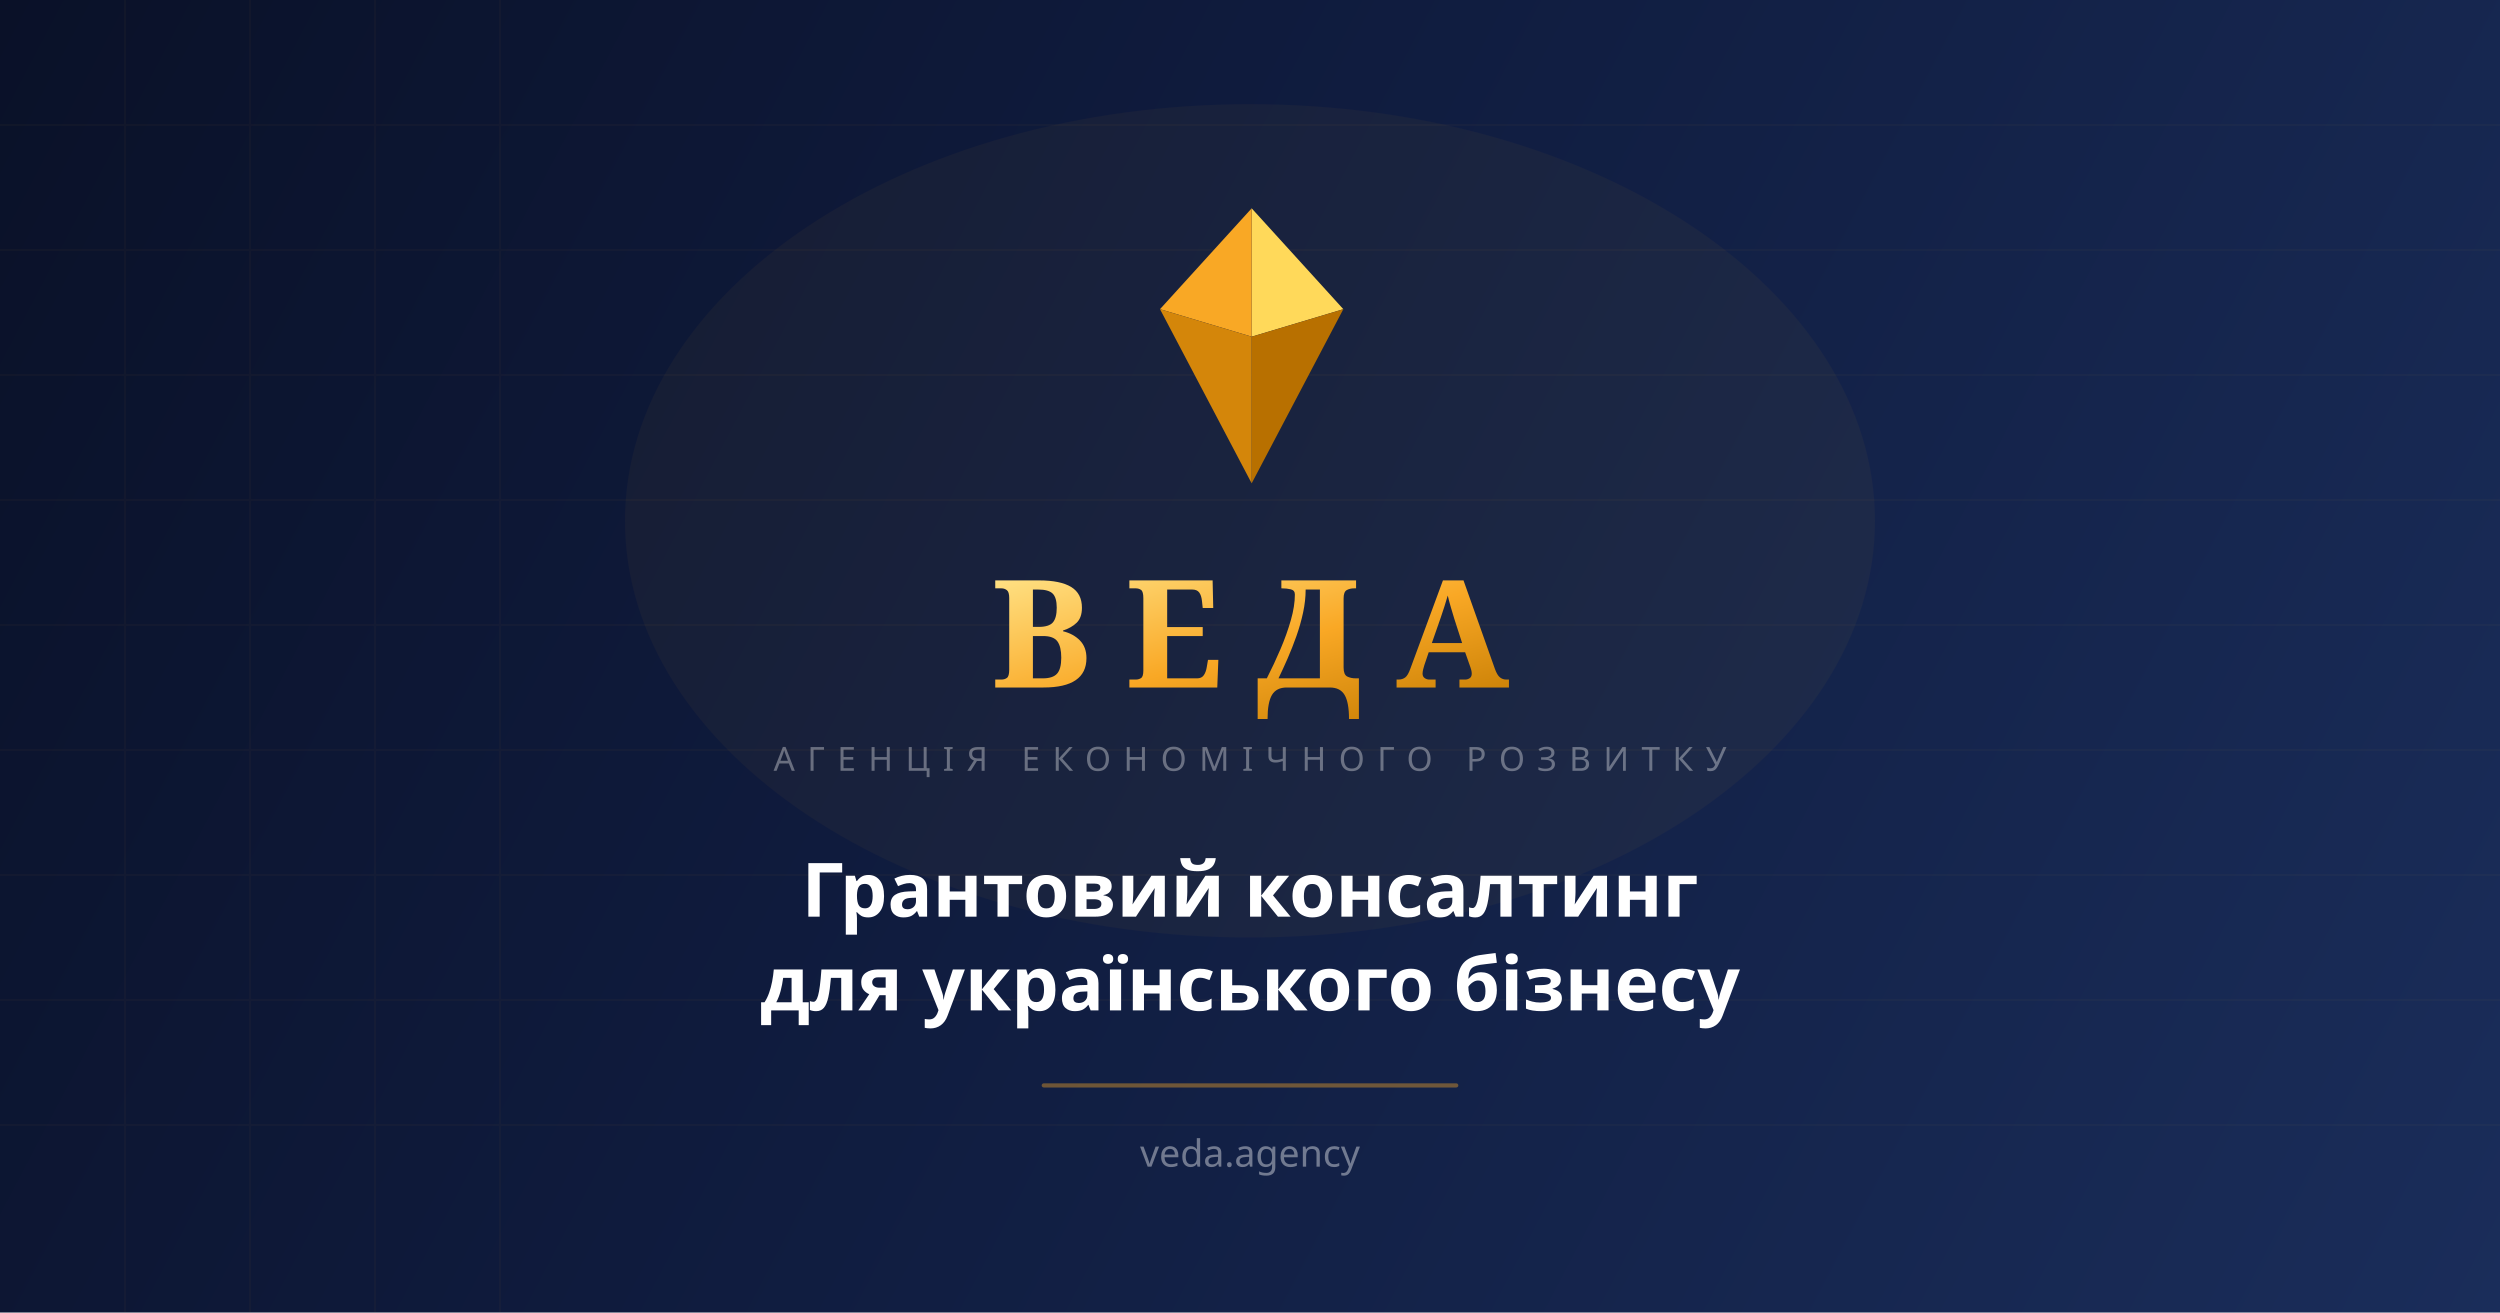
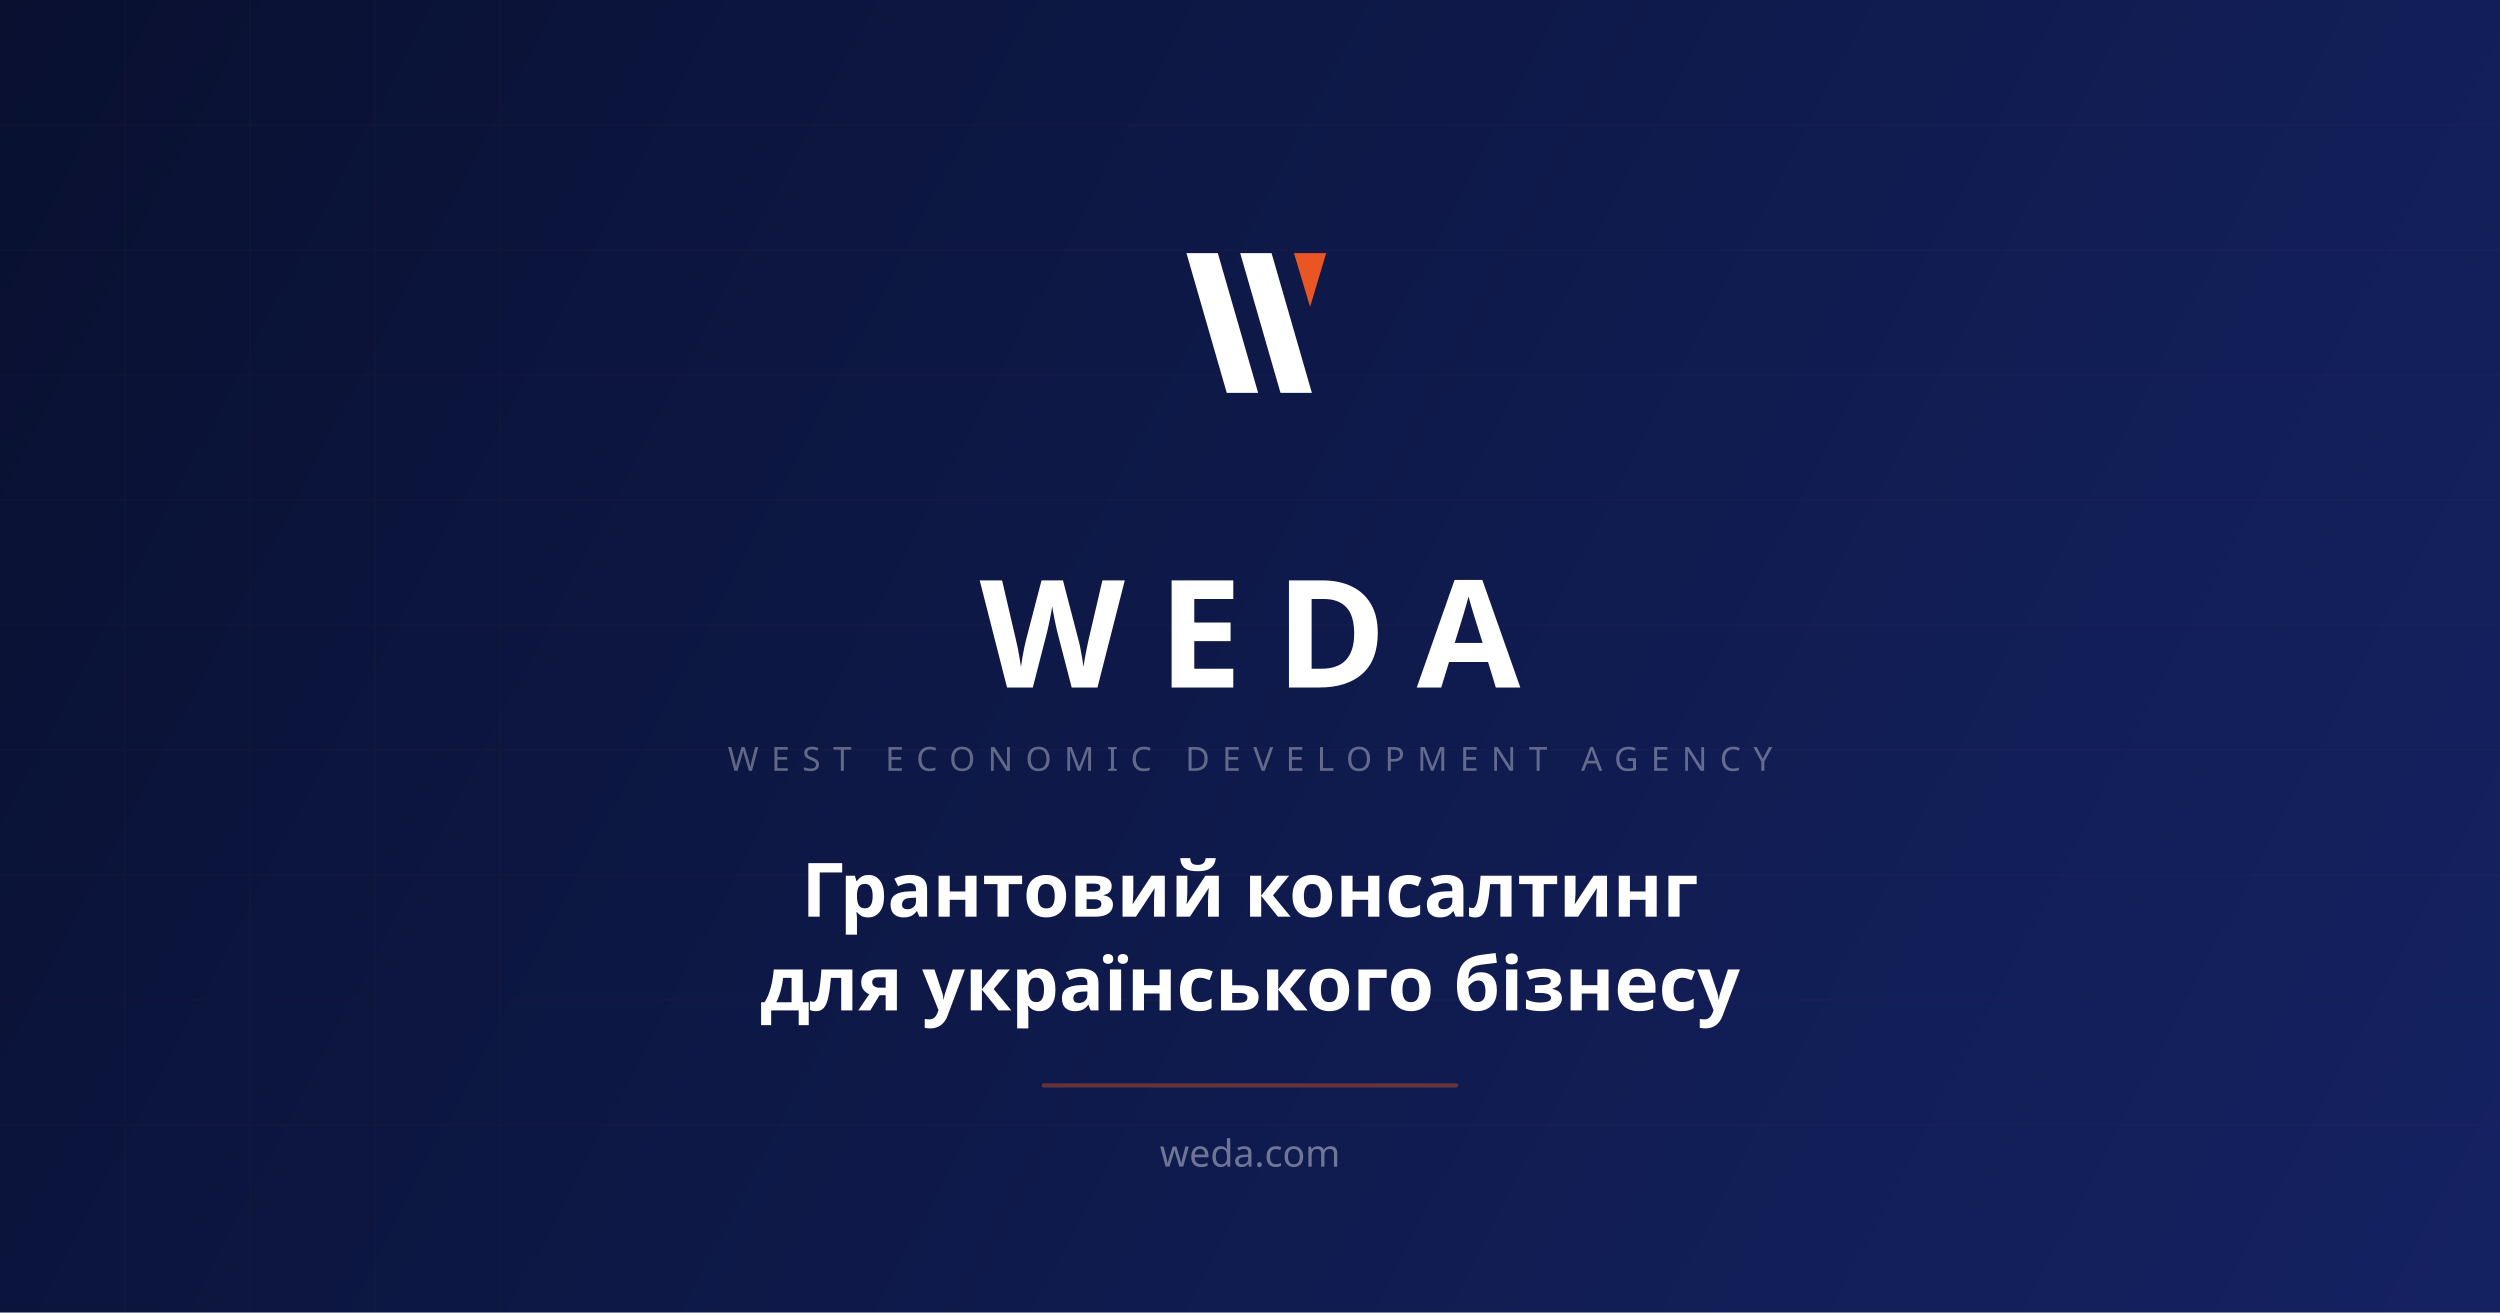
<svg xmlns="http://www.w3.org/2000/svg" width="1200" height="630" viewBox="0 0 1200 630" fill="none">
  <defs>
    <linearGradient id="bg" x1="0" y1="0" x2="1200" y2="630" gradientUnits="userSpaceOnUse">
-       <stop offset="0%" stop-color="#0a1128" />
-       <stop offset="40%" stop-color="#0f1b3d" />
-       <stop offset="100%" stop-color="#1a2d5a" />
-     </linearGradient>
-     <linearGradient id="gold-grad" x1="0" y1="0" x2="1" y2="1">
-       <stop offset="0%" stop-color="#FFE082" />
-       <stop offset="50%" stop-color="#F9A825" />
-       <stop offset="100%" stop-color="#C17900" />
+       <stop offset="0%" stop-color="#091030" />
+       <stop offset="40%" stop-color="#0D1846" />
+       <stop offset="100%" stop-color="#152262" />
    </linearGradient>
  </defs>
  <rect width="1200" height="630" fill="url(#bg)" />
  <g opacity="0.03">
-     <line x1="0" y1="60" x2="1200" y2="60" stroke="#F9A825" stroke-width="1" />
-     <line x1="0" y1="120" x2="1200" y2="120" stroke="#F9A825" stroke-width="1" />
-     <line x1="0" y1="180" x2="1200" y2="180" stroke="#F9A825" stroke-width="1" />
-     <line x1="0" y1="240" x2="1200" y2="240" stroke="#F9A825" stroke-width="1" />
-     <line x1="0" y1="300" x2="1200" y2="300" stroke="#F9A825" stroke-width="1" />
-     <line x1="0" y1="360" x2="1200" y2="360" stroke="#F9A825" stroke-width="1" />
-     <line x1="0" y1="420" x2="1200" y2="420" stroke="#F9A825" stroke-width="1" />
-     <line x1="0" y1="480" x2="1200" y2="480" stroke="#F9A825" stroke-width="1" />
-     <line x1="0" y1="540" x2="1200" y2="540" stroke="#F9A825" stroke-width="1" />
-     <line x1="60" y1="0" x2="60" y2="630" stroke="#F9A825" stroke-width="1" />
-     <line x1="120" y1="0" x2="120" y2="630" stroke="#F9A825" stroke-width="1" />
-     <line x1="180" y1="0" x2="180" y2="630" stroke="#F9A825" stroke-width="1" />
-     <line x1="240" y1="0" x2="240" y2="630" stroke="#F9A825" stroke-width="1" />
+     <line x1="0" y1="60" x2="1200" y2="60" stroke="#E95623" stroke-width="1" />
+     <line x1="0" y1="120" x2="1200" y2="120" stroke="#E95623" stroke-width="1" />
+     <line x1="0" y1="180" x2="1200" y2="180" stroke="#E95623" stroke-width="1" />
+     <line x1="0" y1="240" x2="1200" y2="240" stroke="#E95623" stroke-width="1" />
+     <line x1="0" y1="300" x2="1200" y2="300" stroke="#E95623" stroke-width="1" />
+     <line x1="0" y1="360" x2="1200" y2="360" stroke="#E95623" stroke-width="1" />
+     <line x1="0" y1="420" x2="1200" y2="420" stroke="#E95623" stroke-width="1" />
+     <line x1="0" y1="480" x2="1200" y2="480" stroke="#E95623" stroke-width="1" />
+     <line x1="0" y1="540" x2="1200" y2="540" stroke="#E95623" stroke-width="1" />
+     <line x1="60" y1="0" x2="60" y2="630" stroke="#E95623" stroke-width="1" />
+     <line x1="120" y1="0" x2="120" y2="630" stroke="#E95623" stroke-width="1" />
+     <line x1="180" y1="0" x2="180" y2="630" stroke="#E95623" stroke-width="1" />
+     <line x1="240" y1="0" x2="240" y2="630" stroke="#E95623" stroke-width="1" />
  </g>
-   <ellipse cx="600" cy="250" rx="300" ry="200" fill="#F9A825" opacity="0.04" filter="url(#blur)" />
-   <g transform="translate(548, 100) scale(2.2)">
-     <path d="M24 0 L44 22 L24 28 Z" fill="#FFD95A" />
-     <path d="M24 0 L4 22 L24 28 Z" fill="#F9A825" />
-     <path d="M44 22 L24 60 L24 28 Z" fill="#B87000" />
-     <path d="M4 22 L24 60 L24 28 Z" fill="#D4860A" />
+   <g transform="translate(548, 100) scale(0.215)">
+     <path d="M100 100 L170 100 L260 412 L190 412 Z" fill="#FFFFFF" />
+     <path d="M220 100 L290 100 L380 412 L310 412 Z" fill="#FFFFFF" />
+     <path d="M340 100 L412 100 L376 220 Z" fill="#E95623" />
  </g>
-   <text x="600" y="330" text-anchor="middle" font-family="serif" font-weight="700" font-size="72" letter-spacing="16" fill="url(#gold-grad)">ВЕДА</text>
-   <text x="600" y="370" text-anchor="middle" font-family="sans-serif" font-weight="500" font-size="16" letter-spacing="6" fill="rgba(255,255,255,0.35)" text-transform="uppercase">АГЕНЦІЯ ЕКОНОМІЧНОГО РОЗВИТКУ</text>
+   <text x="600" y="330" text-anchor="middle" font-family="sans-serif" font-weight="700" font-size="72" letter-spacing="16" fill="#FFFFFF">WEDA</text>
+   <text x="600" y="370" text-anchor="middle" font-family="sans-serif" font-weight="500" font-size="16" letter-spacing="6" fill="rgba(255,255,255,0.35)">WEST ECONOMIC DEVELOPMENT AGENCY</text>
  <text x="600" y="440" text-anchor="middle" font-family="sans-serif" font-weight="700" font-size="36" fill="white">Грантовий консалтинг</text>
  <text x="600" y="485" text-anchor="middle" font-family="sans-serif" font-weight="700" font-size="36" fill="white">для українського бізнесу</text>
-   <rect x="500" y="520" width="200" height="2" rx="1" fill="#F9A825" opacity="0.4" />
-   <text x="600" y="560" text-anchor="middle" font-family="sans-serif" font-weight="500" font-size="18" fill="rgba(255,255,255,0.4)">veda.agency</text>
+   <rect x="500" y="520" width="200" height="2" rx="1" fill="#E95623" opacity="0.4" />
+   <text x="600" y="560" text-anchor="middle" font-family="sans-serif" font-weight="500" font-size="18" fill="rgba(255,255,255,0.4)">weda.com</text>
</svg>
